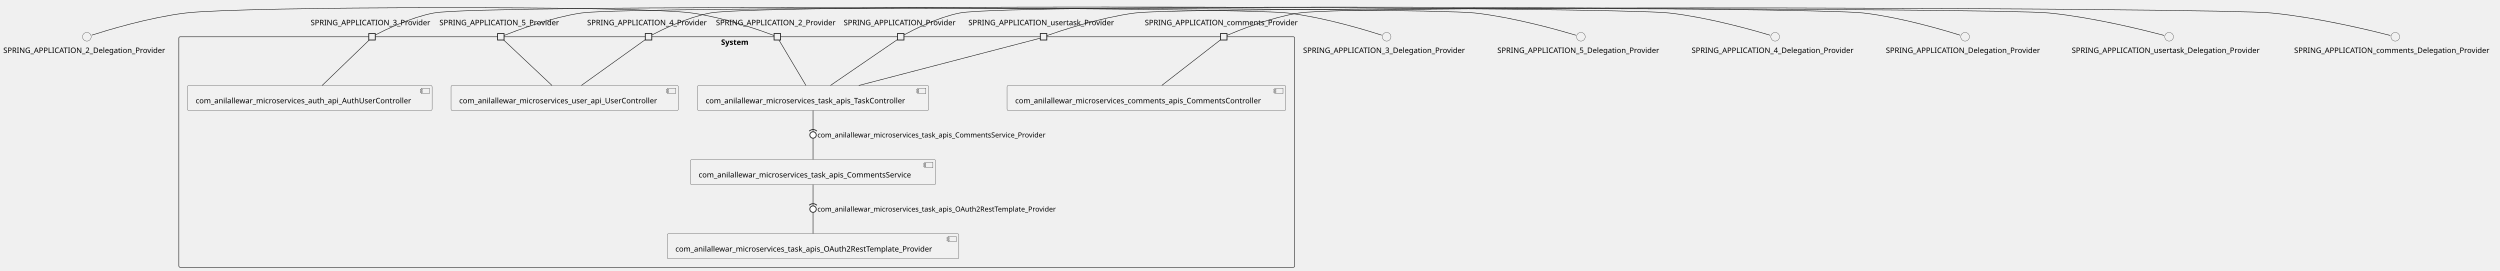
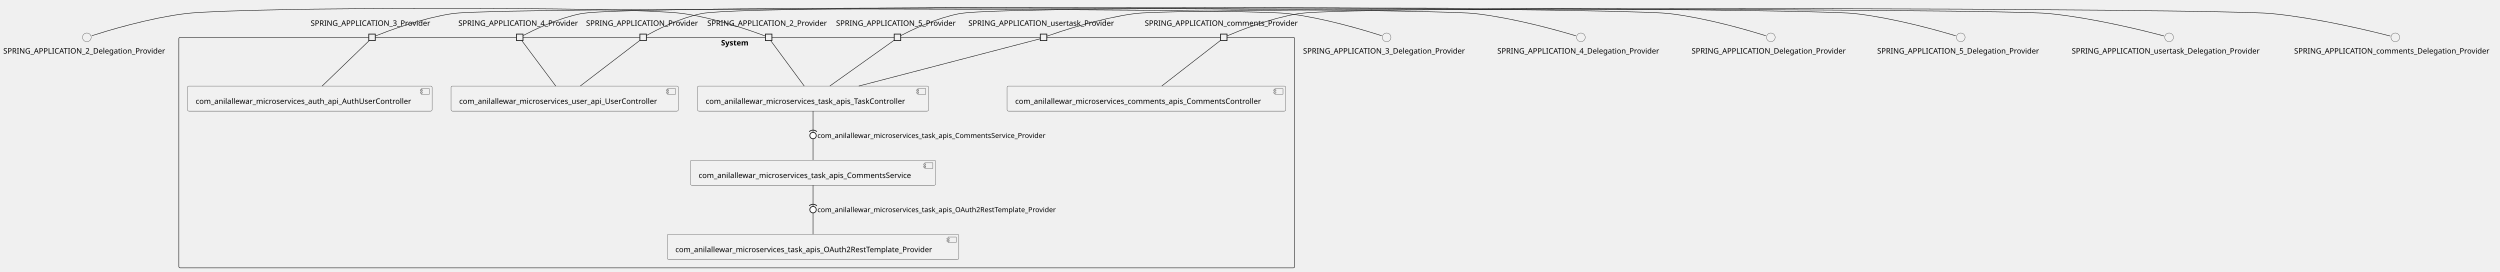
- <svg xmlns="http://www.w3.org/2000/svg" xmlns:xlink="http://www.w3.org/1999/xlink" contentStyleType="text/css" height="499px" preserveAspectRatio="none" style="width:4620px;height:499px;background:#FFFFFF;" version="1.1" viewBox="0 0 4620 499" width="4620px" zoomAndPan="magnify">
+ <svg xmlns="http://www.w3.org/2000/svg" xmlns:xlink="http://www.w3.org/1999/xlink" contentStyleType="text/css" height="501px" preserveAspectRatio="none" style="width:4620px;height:501px;background:#FFFFFF;" version="1.1" viewBox="0 0 4620 501" width="4620px" zoomAndPan="magnify">
  <defs />
  <g>
    <g id="cluster_System">
-       <rect fill="none" height="426" rx="2.5" ry="2.5" style="stroke:#181818;stroke-width:1.0;" width="2062" x="330.5" y="67.95" />
-       <text fill="#000000" font-family="sans-serif" font-size="14" font-weight="bold" lengthAdjust="spacing" textLength="58" x="1332.5" y="82.945">System</text>
+       <rect fill="none" height="426" rx="2.5" ry="2.5" style="stroke:#181818;stroke-width:1.0;" width="2062" x="330.5" y="69.01" />
+       <text fill="#000000" font-family="sans-serif" font-size="14" font-weight="bold" lengthAdjust="spacing" textLength="58" x="1332.5" y="84.005">System</text>
    </g>
    <g id="elem_com_anilallewar_microservices_auth_api_AuthUserController">
-       <a href="anilallewar-microservices-basics-spring-boot.repository#_PHVFKnF3Ee-v4fqPmA0TTg" target="_top" title="anilallewar-microservices-basics-spring-boot.repository#_PHVFKnF3Ee-v4fqPmA0TTg" xlink:actuate="onRequest" xlink:href="anilallewar-microservices-basics-spring-boot.repository#_PHVFKnF3Ee-v4fqPmA0TTg" xlink:show="new" xlink:title="anilallewar-microservices-basics-spring-boot.repository#_PHVFKnF3Ee-v4fqPmA0TTg" xlink:type="simple">
-         <rect fill="#F1F1F1" height="46.297" rx="2.5" ry="2.5" style="stroke:#181818;stroke-width:0.5;" width="452" x="346.5" y="157.95" />
-         <rect fill="#F1F1F1" height="10" style="stroke:#181818;stroke-width:0.5;" width="15" x="778.5" y="162.95" />
-         <rect fill="#F1F1F1" height="2" style="stroke:#181818;stroke-width:0.5;" width="4" x="776.5" y="164.95" />
-         <rect fill="#F1F1F1" height="2" style="stroke:#181818;stroke-width:0.5;" width="4" x="776.5" y="168.95" />
-         <text fill="#000000" font-family="sans-serif" font-size="14" lengthAdjust="spacing" textLength="412" x="361.5" y="190.945">com_anilallewar_microservices_auth_api_AuthUserController</text>
+       <a href="anilallewar-microservices-basics-spring-boot.repository#_GYaa6HJAEe-6VpydTT00jw" target="_top" title="anilallewar-microservices-basics-spring-boot.repository#_GYaa6HJAEe-6VpydTT00jw" xlink:actuate="onRequest" xlink:href="anilallewar-microservices-basics-spring-boot.repository#_GYaa6HJAEe-6VpydTT00jw" xlink:show="new" xlink:title="anilallewar-microservices-basics-spring-boot.repository#_GYaa6HJAEe-6VpydTT00jw" xlink:type="simple">
+         <rect fill="#F1F1F1" height="46.297" rx="2.5" ry="2.5" style="stroke:#181818;stroke-width:0.5;" width="452" x="346.5" y="159.01" />
+         <rect fill="#F1F1F1" height="10" style="stroke:#181818;stroke-width:0.5;" width="15" x="778.5" y="164.01" />
+         <rect fill="#F1F1F1" height="2" style="stroke:#181818;stroke-width:0.5;" width="4" x="776.5" y="166.01" />
+         <rect fill="#F1F1F1" height="2" style="stroke:#181818;stroke-width:0.5;" width="4" x="776.5" y="170.01" />
+         <text fill="#000000" font-family="sans-serif" font-size="14" lengthAdjust="spacing" textLength="412" x="361.5" y="192.005">com_anilallewar_microservices_auth_api_AuthUserController</text>
      </a>
    </g>
    <g id="elem_com_anilallewar_microservices_comments_apis_CommentsController">
-       <a href="anilallewar-microservices-basics-spring-boot.repository#_PHVFKnF3Ee-v4fqPmA0TTg" target="_top" title="anilallewar-microservices-basics-spring-boot.repository#_PHVFKnF3Ee-v4fqPmA0TTg" xlink:actuate="onRequest" xlink:href="anilallewar-microservices-basics-spring-boot.repository#_PHVFKnF3Ee-v4fqPmA0TTg" xlink:show="new" xlink:title="anilallewar-microservices-basics-spring-boot.repository#_PHVFKnF3Ee-v4fqPmA0TTg" xlink:type="simple">
-         <rect fill="#F1F1F1" height="46.297" rx="2.5" ry="2.5" style="stroke:#181818;stroke-width:0.5;" width="515" x="1861" y="157.95" />
-         <rect fill="#F1F1F1" height="10" style="stroke:#181818;stroke-width:0.5;" width="15" x="2356" y="162.95" />
-         <rect fill="#F1F1F1" height="2" style="stroke:#181818;stroke-width:0.5;" width="4" x="2354" y="164.95" />
-         <rect fill="#F1F1F1" height="2" style="stroke:#181818;stroke-width:0.5;" width="4" x="2354" y="168.95" />
-         <text fill="#000000" font-family="sans-serif" font-size="14" lengthAdjust="spacing" textLength="475" x="1876" y="190.945">com_anilallewar_microservices_comments_apis_CommentsController</text>
+       <a href="anilallewar-microservices-basics-spring-boot.repository#_GYaa6HJAEe-6VpydTT00jw" target="_top" title="anilallewar-microservices-basics-spring-boot.repository#_GYaa6HJAEe-6VpydTT00jw" xlink:actuate="onRequest" xlink:href="anilallewar-microservices-basics-spring-boot.repository#_GYaa6HJAEe-6VpydTT00jw" xlink:show="new" xlink:title="anilallewar-microservices-basics-spring-boot.repository#_GYaa6HJAEe-6VpydTT00jw" xlink:type="simple">
+         <rect fill="#F1F1F1" height="46.297" rx="2.5" ry="2.5" style="stroke:#181818;stroke-width:0.5;" width="515" x="1861" y="159.01" />
+         <rect fill="#F1F1F1" height="10" style="stroke:#181818;stroke-width:0.5;" width="15" x="2356" y="164.01" />
+         <rect fill="#F1F1F1" height="2" style="stroke:#181818;stroke-width:0.5;" width="4" x="2354" y="166.01" />
+         <rect fill="#F1F1F1" height="2" style="stroke:#181818;stroke-width:0.5;" width="4" x="2354" y="170.01" />
+         <text fill="#000000" font-family="sans-serif" font-size="14" lengthAdjust="spacing" textLength="475" x="1876" y="192.005">com_anilallewar_microservices_comments_apis_CommentsController</text>
      </a>
    </g>
    <g id="elem_com_anilallewar_microservices_task_apis_CommentsService">
-       <a href="anilallewar-microservices-basics-spring-boot.repository#_PHVFKnF3Ee-v4fqPmA0TTg" target="_top" title="anilallewar-microservices-basics-spring-boot.repository#_PHVFKnF3Ee-v4fqPmA0TTg" xlink:actuate="onRequest" xlink:href="anilallewar-microservices-basics-spring-boot.repository#_PHVFKnF3Ee-v4fqPmA0TTg" xlink:show="new" xlink:title="anilallewar-microservices-basics-spring-boot.repository#_PHVFKnF3Ee-v4fqPmA0TTg" xlink:type="simple">
-         <rect fill="#F1F1F1" height="46.297" rx="2.5" ry="2.5" style="stroke:#181818;stroke-width:0.5;" width="453" x="1276" y="294.95" />
-         <rect fill="#F1F1F1" height="10" style="stroke:#181818;stroke-width:0.5;" width="15" x="1709" y="299.95" />
-         <rect fill="#F1F1F1" height="2" style="stroke:#181818;stroke-width:0.5;" width="4" x="1707" y="301.95" />
-         <rect fill="#F1F1F1" height="2" style="stroke:#181818;stroke-width:0.5;" width="4" x="1707" y="305.95" />
-         <text fill="#000000" font-family="sans-serif" font-size="14" lengthAdjust="spacing" textLength="413" x="1291" y="327.945">com_anilallewar_microservices_task_apis_CommentsService</text>
+       <a href="anilallewar-microservices-basics-spring-boot.repository#_GYaa6HJAEe-6VpydTT00jw" target="_top" title="anilallewar-microservices-basics-spring-boot.repository#_GYaa6HJAEe-6VpydTT00jw" xlink:actuate="onRequest" xlink:href="anilallewar-microservices-basics-spring-boot.repository#_GYaa6HJAEe-6VpydTT00jw" xlink:show="new" xlink:title="anilallewar-microservices-basics-spring-boot.repository#_GYaa6HJAEe-6VpydTT00jw" xlink:type="simple">
+         <rect fill="#F1F1F1" height="46.297" rx="2.5" ry="2.5" style="stroke:#181818;stroke-width:0.5;" width="453" x="1276" y="296.01" />
+         <rect fill="#F1F1F1" height="10" style="stroke:#181818;stroke-width:0.5;" width="15" x="1709" y="301.01" />
+         <rect fill="#F1F1F1" height="2" style="stroke:#181818;stroke-width:0.5;" width="4" x="1707" y="303.01" />
+         <rect fill="#F1F1F1" height="2" style="stroke:#181818;stroke-width:0.5;" width="4" x="1707" y="307.01" />
+         <text fill="#000000" font-family="sans-serif" font-size="14" lengthAdjust="spacing" textLength="413" x="1291" y="329.005">com_anilallewar_microservices_task_apis_CommentsService</text>
      </a>
    </g>
    <g id="elem_com_anilallewar_microservices_task_apis_OAuth2RestTemplate_Provider">
-       <a href="anilallewar-microservices-basics-spring-boot.repository#_PHVFKnF3Ee-v4fqPmA0TTg" target="_top" title="anilallewar-microservices-basics-spring-boot.repository#_PHVFKnF3Ee-v4fqPmA0TTg" xlink:actuate="onRequest" xlink:href="anilallewar-microservices-basics-spring-boot.repository#_PHVFKnF3Ee-v4fqPmA0TTg" xlink:show="new" xlink:title="anilallewar-microservices-basics-spring-boot.repository#_PHVFKnF3Ee-v4fqPmA0TTg" xlink:type="simple">
-         <rect fill="#F1F1F1" height="46.297" rx="2.5" ry="2.5" style="stroke:#181818;stroke-width:0.5;" width="539" x="1233" y="431.95" />
-         <rect fill="#F1F1F1" height="10" style="stroke:#181818;stroke-width:0.5;" width="15" x="1752" y="436.95" />
-         <rect fill="#F1F1F1" height="2" style="stroke:#181818;stroke-width:0.5;" width="4" x="1750" y="438.95" />
-         <rect fill="#F1F1F1" height="2" style="stroke:#181818;stroke-width:0.5;" width="4" x="1750" y="442.95" />
-         <text fill="#000000" font-family="sans-serif" font-size="14" lengthAdjust="spacing" textLength="499" x="1248" y="464.945">com_anilallewar_microservices_task_apis_OAuth2RestTemplate_Provider</text>
+       <a href="anilallewar-microservices-basics-spring-boot.repository#_GYaa6HJAEe-6VpydTT00jw" target="_top" title="anilallewar-microservices-basics-spring-boot.repository#_GYaa6HJAEe-6VpydTT00jw" xlink:actuate="onRequest" xlink:href="anilallewar-microservices-basics-spring-boot.repository#_GYaa6HJAEe-6VpydTT00jw" xlink:show="new" xlink:title="anilallewar-microservices-basics-spring-boot.repository#_GYaa6HJAEe-6VpydTT00jw" xlink:type="simple">
+         <rect fill="#F1F1F1" height="46.297" rx="2.5" ry="2.5" style="stroke:#181818;stroke-width:0.5;" width="539" x="1233" y="433.01" />
+         <rect fill="#F1F1F1" height="10" style="stroke:#181818;stroke-width:0.5;" width="15" x="1752" y="438.01" />
+         <rect fill="#F1F1F1" height="2" style="stroke:#181818;stroke-width:0.5;" width="4" x="1750" y="440.01" />
+         <rect fill="#F1F1F1" height="2" style="stroke:#181818;stroke-width:0.5;" width="4" x="1750" y="444.01" />
+         <text fill="#000000" font-family="sans-serif" font-size="14" lengthAdjust="spacing" textLength="499" x="1248" y="466.005">com_anilallewar_microservices_task_apis_OAuth2RestTemplate_Provider</text>
      </a>
    </g>
    <g id="elem_com_anilallewar_microservices_task_apis_TaskController">
-       <a href="anilallewar-microservices-basics-spring-boot.repository#_PHVFKnF3Ee-v4fqPmA0TTg" target="_top" title="anilallewar-microservices-basics-spring-boot.repository#_PHVFKnF3Ee-v4fqPmA0TTg" xlink:actuate="onRequest" xlink:href="anilallewar-microservices-basics-spring-boot.repository#_PHVFKnF3Ee-v4fqPmA0TTg" xlink:show="new" xlink:title="anilallewar-microservices-basics-spring-boot.repository#_PHVFKnF3Ee-v4fqPmA0TTg" xlink:type="simple">
-         <rect fill="#F1F1F1" height="46.297" rx="2.5" ry="2.5" style="stroke:#181818;stroke-width:0.5;" width="427" x="1289" y="157.95" />
-         <rect fill="#F1F1F1" height="10" style="stroke:#181818;stroke-width:0.5;" width="15" x="1696" y="162.95" />
-         <rect fill="#F1F1F1" height="2" style="stroke:#181818;stroke-width:0.5;" width="4" x="1694" y="164.95" />
-         <rect fill="#F1F1F1" height="2" style="stroke:#181818;stroke-width:0.5;" width="4" x="1694" y="168.95" />
-         <text fill="#000000" font-family="sans-serif" font-size="14" lengthAdjust="spacing" textLength="387" x="1304" y="190.945">com_anilallewar_microservices_task_apis_TaskController</text>
+       <a href="anilallewar-microservices-basics-spring-boot.repository#_GYaa6HJAEe-6VpydTT00jw" target="_top" title="anilallewar-microservices-basics-spring-boot.repository#_GYaa6HJAEe-6VpydTT00jw" xlink:actuate="onRequest" xlink:href="anilallewar-microservices-basics-spring-boot.repository#_GYaa6HJAEe-6VpydTT00jw" xlink:show="new" xlink:title="anilallewar-microservices-basics-spring-boot.repository#_GYaa6HJAEe-6VpydTT00jw" xlink:type="simple">
+         <rect fill="#F1F1F1" height="46.297" rx="2.5" ry="2.5" style="stroke:#181818;stroke-width:0.5;" width="427" x="1289" y="159.01" />
+         <rect fill="#F1F1F1" height="10" style="stroke:#181818;stroke-width:0.5;" width="15" x="1696" y="164.01" />
+         <rect fill="#F1F1F1" height="2" style="stroke:#181818;stroke-width:0.5;" width="4" x="1694" y="166.01" />
+         <rect fill="#F1F1F1" height="2" style="stroke:#181818;stroke-width:0.5;" width="4" x="1694" y="170.01" />
+         <text fill="#000000" font-family="sans-serif" font-size="14" lengthAdjust="spacing" textLength="387" x="1304" y="192.005">com_anilallewar_microservices_task_apis_TaskController</text>
      </a>
    </g>
    <g id="elem_com_anilallewar_microservices_user_api_UserController">
-       <a href="anilallewar-microservices-basics-spring-boot.repository#_PHVFKnF3Ee-v4fqPmA0TTg" target="_top" title="anilallewar-microservices-basics-spring-boot.repository#_PHVFKnF3Ee-v4fqPmA0TTg" xlink:actuate="onRequest" xlink:href="anilallewar-microservices-basics-spring-boot.repository#_PHVFKnF3Ee-v4fqPmA0TTg" xlink:show="new" xlink:title="anilallewar-microservices-basics-spring-boot.repository#_PHVFKnF3Ee-v4fqPmA0TTg" xlink:type="simple">
-         <rect fill="#F1F1F1" height="46.297" rx="2.5" ry="2.5" style="stroke:#181818;stroke-width:0.5;" width="420" x="833.5" y="157.95" />
-         <rect fill="#F1F1F1" height="10" style="stroke:#181818;stroke-width:0.5;" width="15" x="1233.5" y="162.95" />
-         <rect fill="#F1F1F1" height="2" style="stroke:#181818;stroke-width:0.5;" width="4" x="1231.5" y="164.95" />
-         <rect fill="#F1F1F1" height="2" style="stroke:#181818;stroke-width:0.5;" width="4" x="1231.5" y="168.95" />
-         <text fill="#000000" font-family="sans-serif" font-size="14" lengthAdjust="spacing" textLength="380" x="848.5" y="190.945">com_anilallewar_microservices_user_api_UserController</text>
+       <a href="anilallewar-microservices-basics-spring-boot.repository#_GYaa6HJAEe-6VpydTT00jw" target="_top" title="anilallewar-microservices-basics-spring-boot.repository#_GYaa6HJAEe-6VpydTT00jw" xlink:actuate="onRequest" xlink:href="anilallewar-microservices-basics-spring-boot.repository#_GYaa6HJAEe-6VpydTT00jw" xlink:show="new" xlink:title="anilallewar-microservices-basics-spring-boot.repository#_GYaa6HJAEe-6VpydTT00jw" xlink:type="simple">
+         <rect fill="#F1F1F1" height="46.297" rx="2.5" ry="2.5" style="stroke:#181818;stroke-width:0.5;" width="420" x="833.5" y="159.01" />
+         <rect fill="#F1F1F1" height="10" style="stroke:#181818;stroke-width:0.5;" width="15" x="1233.5" y="164.01" />
+         <rect fill="#F1F1F1" height="2" style="stroke:#181818;stroke-width:0.5;" width="4" x="1231.5" y="166.01" />
+         <rect fill="#F1F1F1" height="2" style="stroke:#181818;stroke-width:0.5;" width="4" x="1231.5" y="170.01" />
+         <text fill="#000000" font-family="sans-serif" font-size="14" lengthAdjust="spacing" textLength="380" x="848.5" y="192.005">com_anilallewar_microservices_user_api_UserController</text>
      </a>
    </g>
-     <text fill="#000000" font-family="sans-serif" font-size="14" lengthAdjust="spacing" textLength="227" x="1323" y="46.648">SPRING_APPLICATION_2_Provider</text>
-     <rect fill="#F1F1F1" height="12" style="stroke:#181818;stroke-width:1.5;" width="12" x="1430.5" y="61.95" />
-     <text fill="#000000" font-family="sans-serif" font-size="14" lengthAdjust="spacing" textLength="227" x="574" y="46.648">SPRING_APPLICATION_3_Provider</text>
-     <rect fill="#F1F1F1" height="12" style="stroke:#181818;stroke-width:1.5;" width="12" x="681.5" y="61.95" />
-     <text fill="#000000" font-family="sans-serif" font-size="14" lengthAdjust="spacing" textLength="227" x="1085" y="46.648">SPRING_APPLICATION_4_Provider</text>
-     <rect fill="#F1F1F1" height="12" style="stroke:#181818;stroke-width:1.5;" width="12" x="1192.5" y="61.95" />
-     <text fill="#000000" font-family="sans-serif" font-size="14" lengthAdjust="spacing" textLength="227" x="812" y="46.648">SPRING_APPLICATION_5_Provider</text>
-     <rect fill="#F1F1F1" height="12" style="stroke:#181818;stroke-width:1.5;" width="12" x="919.5" y="61.95" />
-     <text fill="#000000" font-family="sans-serif" font-size="14" lengthAdjust="spacing" textLength="211" x="1559" y="46.648">SPRING_APPLICATION_Provider</text>
-     <rect fill="#F1F1F1" height="12" style="stroke:#181818;stroke-width:1.5;" width="12" x="1658.5" y="61.95" />
-     <text fill="#000000" font-family="sans-serif" font-size="14" lengthAdjust="spacing" textLength="292" x="2115.5" y="46.648">SPRING_APPLICATION_comments_Provider</text>
-     <rect fill="#F1F1F1" height="12" style="stroke:#181818;stroke-width:1.5;" width="12" x="2255.5" y="61.95" />
-     <text fill="#000000" font-family="sans-serif" font-size="14" lengthAdjust="spacing" textLength="278" x="1789.5" y="46.648">SPRING_APPLICATION_usertask_Provider</text>
-     <rect fill="#F1F1F1" height="12" style="stroke:#181818;stroke-width:1.5;" width="12" x="1922.5" y="61.95" />
+     <text fill="#000000" font-family="sans-serif" font-size="14" lengthAdjust="spacing" textLength="227" x="1307" y="47.708">SPRING_APPLICATION_2_Provider</text>
+     <rect fill="#F1F1F1" height="12" style="stroke:#181818;stroke-width:1.5;" width="12" x="1414.5" y="63.01" />
+     <text fill="#000000" font-family="sans-serif" font-size="14" lengthAdjust="spacing" textLength="227" x="574" y="47.708">SPRING_APPLICATION_3_Provider</text>
+     <rect fill="#F1F1F1" height="12" style="stroke:#181818;stroke-width:1.5;" width="12" x="681.5" y="63.01" />
+     <text fill="#000000" font-family="sans-serif" font-size="14" lengthAdjust="spacing" textLength="227" x="847" y="47.708">SPRING_APPLICATION_4_Provider</text>
+     <rect fill="#F1F1F1" height="12" style="stroke:#181818;stroke-width:1.5;" width="12" x="954.5" y="63.01" />
+     <text fill="#000000" font-family="sans-serif" font-size="14" lengthAdjust="spacing" textLength="227" x="1545" y="47.708">SPRING_APPLICATION_5_Provider</text>
+     <rect fill="#F1F1F1" height="12" style="stroke:#181818;stroke-width:1.5;" width="12" x="1652.5" y="63.01" />
+     <text fill="#000000" font-family="sans-serif" font-size="14" lengthAdjust="spacing" textLength="211" x="1083" y="47.708">SPRING_APPLICATION_Provider</text>
+     <rect fill="#F1F1F1" height="12" style="stroke:#181818;stroke-width:1.5;" width="12" x="1182.5" y="63.01" />
+     <text fill="#000000" font-family="sans-serif" font-size="14" lengthAdjust="spacing" textLength="292" x="2115.5" y="47.708">SPRING_APPLICATION_comments_Provider</text>
+     <rect fill="#F1F1F1" height="12" style="stroke:#181818;stroke-width:1.5;" width="12" x="2255.5" y="63.01" />
+     <text fill="#000000" font-family="sans-serif" font-size="14" lengthAdjust="spacing" textLength="278" x="1789.5" y="47.708">SPRING_APPLICATION_usertask_Provider</text>
+     <rect fill="#F1F1F1" height="12" style="stroke:#181818;stroke-width:1.5;" width="12" x="1922.5" y="63.01" />
    <g id="elem_SPRING_APPLICATION_2_Delegation_Provider">
-       <ellipse cx="160.5" cy="67.95" fill="#F1F1F1" rx="8" ry="8" style="stroke:#181818;stroke-width:0.5;" />
-       <text fill="#000000" font-family="sans-serif" font-size="14" lengthAdjust="spacing" textLength="309" x="6" y="97.945">SPRING_APPLICATION_2_Delegation_Provider</text>
+       <ellipse cx="160.5" cy="69.01" fill="#F1F1F1" rx="8" ry="8" style="stroke:#181818;stroke-width:0.5;" />
+       <text fill="#000000" font-family="sans-serif" font-size="14" lengthAdjust="spacing" textLength="309" x="6" y="99.005">SPRING_APPLICATION_2_Delegation_Provider</text>
    </g>
    <g id="elem_SPRING_APPLICATION_3_Delegation_Provider">
-       <ellipse cx="2562.5" cy="67.95" fill="#F1F1F1" rx="8" ry="8" style="stroke:#181818;stroke-width:0.5;" />
-       <text fill="#000000" font-family="sans-serif" font-size="14" lengthAdjust="spacing" textLength="309" x="2408" y="97.945">SPRING_APPLICATION_3_Delegation_Provider</text>
+       <ellipse cx="2562.5" cy="69.01" fill="#F1F1F1" rx="8" ry="8" style="stroke:#181818;stroke-width:0.5;" />
+       <text fill="#000000" font-family="sans-serif" font-size="14" lengthAdjust="spacing" textLength="309" x="2408" y="99.005">SPRING_APPLICATION_3_Delegation_Provider</text>
    </g>
    <g id="elem_SPRING_APPLICATION_4_Delegation_Provider">
-       <ellipse cx="3280.5" cy="67.95" fill="#F1F1F1" rx="8" ry="8" style="stroke:#181818;stroke-width:0.5;" />
-       <text fill="#000000" font-family="sans-serif" font-size="14" lengthAdjust="spacing" textLength="309" x="3126" y="97.945">SPRING_APPLICATION_4_Delegation_Provider</text>
+       <ellipse cx="2921.5" cy="69.01" fill="#F1F1F1" rx="8" ry="8" style="stroke:#181818;stroke-width:0.5;" />
+       <text fill="#000000" font-family="sans-serif" font-size="14" lengthAdjust="spacing" textLength="309" x="2767" y="99.005">SPRING_APPLICATION_4_Delegation_Provider</text>
    </g>
    <g id="elem_SPRING_APPLICATION_5_Delegation_Provider">
-       <ellipse cx="2921.5" cy="67.95" fill="#F1F1F1" rx="8" ry="8" style="stroke:#181818;stroke-width:0.5;" />
-       <text fill="#000000" font-family="sans-serif" font-size="14" lengthAdjust="spacing" textLength="309" x="2767" y="97.945">SPRING_APPLICATION_5_Delegation_Provider</text>
+       <ellipse cx="3623.5" cy="69.01" fill="#F1F1F1" rx="8" ry="8" style="stroke:#181818;stroke-width:0.5;" />
+       <text fill="#000000" font-family="sans-serif" font-size="14" lengthAdjust="spacing" textLength="309" x="3469" y="99.005">SPRING_APPLICATION_5_Delegation_Provider</text>
    </g>
    <g id="elem_SPRING_APPLICATION_Delegation_Provider">
-       <ellipse cx="3631.5" cy="67.95" fill="#F1F1F1" rx="8" ry="8" style="stroke:#181818;stroke-width:0.5;" />
-       <text fill="#000000" font-family="sans-serif" font-size="14" lengthAdjust="spacing" textLength="293" x="3485" y="97.945">SPRING_APPLICATION_Delegation_Provider</text>
+       <ellipse cx="3272.5" cy="69.01" fill="#F1F1F1" rx="8" ry="8" style="stroke:#181818;stroke-width:0.5;" />
+       <text fill="#000000" font-family="sans-serif" font-size="14" lengthAdjust="spacing" textLength="293" x="3126" y="99.005">SPRING_APPLICATION_Delegation_Provider</text>
    </g>
    <g id="elem_SPRING_APPLICATION_comments_Delegation_Provider">
-       <ellipse cx="4426.5" cy="67.95" fill="#F1F1F1" rx="8" ry="8" style="stroke:#181818;stroke-width:0.5;" />
-       <text fill="#000000" font-family="sans-serif" font-size="14" lengthAdjust="spacing" textLength="374" x="4239.5" y="97.945">SPRING_APPLICATION_comments_Delegation_Provider</text>
+       <ellipse cx="4426.5" cy="69.01" fill="#F1F1F1" rx="8" ry="8" style="stroke:#181818;stroke-width:0.5;" />
+       <text fill="#000000" font-family="sans-serif" font-size="14" lengthAdjust="spacing" textLength="374" x="4239.5" y="99.005">SPRING_APPLICATION_comments_Delegation_Provider</text>
    </g>
    <g id="elem_SPRING_APPLICATION_usertask_Delegation_Provider">
-       <ellipse cx="4008.5" cy="67.95" fill="#F1F1F1" rx="8" ry="8" style="stroke:#181818;stroke-width:0.5;" />
-       <text fill="#000000" font-family="sans-serif" font-size="14" lengthAdjust="spacing" textLength="360" x="3828.5" y="97.945">SPRING_APPLICATION_usertask_Delegation_Provider</text>
+       <ellipse cx="4008.5" cy="69.01" fill="#F1F1F1" rx="8" ry="8" style="stroke:#181818;stroke-width:0.5;" />
+       <text fill="#000000" font-family="sans-serif" font-size="14" lengthAdjust="spacing" textLength="360" x="3828.5" y="99.005">SPRING_APPLICATION_usertask_Delegation_Provider</text>
    </g>
    <g id="link_SPRING_APPLICATION_2_Delegation_Provider_SPRING_APPLICATION_2_Provider">
-       <path d="M169.53,64.98 C195.97,56.46 275.68,32.03 344,23.95 C447.06,11.77 1175.17,9.94 1278,23.95 C1338.84,32.24 1409.28,57.64 1430.29,65.56 " fill="none" id="SPRING_APPLICATION_2_Delegation_Provider-SPRING_APPLICATION_2_Provider" style="stroke:#181818;stroke-width:1.0;" />
+       <path d="M169.53,66.04 C195.97,57.52 275.68,33.09 344,25.01 C445.29,13.04 1160.93,11.24 1262,25.01 C1322.84,33.3 1393.28,58.7 1414.29,66.62 " fill="none" id="SPRING_APPLICATION_2_Delegation_Provider-SPRING_APPLICATION_2_Provider" style="stroke:#181818;stroke-width:1.0;" />
    </g>
    <g id="link_SPRING_APPLICATION_2_Provider_com_anilallewar_microservices_task_apis_TaskController">
-       <path d="M1439.51,74.01 C1448.18,88.6 1473.64,131.41 1489.41,157.93 " fill="none" id="SPRING_APPLICATION_2_Provider-com_anilallewar_microservices_task_apis_TaskController" style="stroke:#181818;stroke-width:1.0;" />
+       <path d="M1424.24,75.07 C1435.01,89.66 1466.64,132.47 1486.23,158.99 " fill="none" id="SPRING_APPLICATION_2_Provider-com_anilallewar_microservices_task_apis_TaskController" style="stroke:#181818;stroke-width:1.0;" />
    </g>
    <g id="link_SPRING_APPLICATION_3_Delegation_Provider_SPRING_APPLICATION_3_Provider">
-       <path d="M2553.47,64.98 C2527.03,56.46 2447.32,32.03 2379,23.95 C2291.99,13.66 888.14,7.97 802,23.95 C758.66,31.99 710.55,55.8 693.72,64.61 " fill="none" id="SPRING_APPLICATION_3_Delegation_Provider-SPRING_APPLICATION_3_Provider" style="stroke:#181818;stroke-width:1.0;" />
+       <path d="M2553.47,66.04 C2527.03,57.52 2447.32,33.09 2379,25.01 C2293.93,14.95 921.79,12.79 837,25.01 C779.69,33.27 713.73,58.47 693.62,66.51 " fill="none" id="SPRING_APPLICATION_3_Delegation_Provider-SPRING_APPLICATION_3_Provider" style="stroke:#181818;stroke-width:1.0;" />
    </g>
    <g id="link_SPRING_APPLICATION_3_Provider_com_anilallewar_microservices_auth_api_AuthUserController">
-       <path d="M682.26,74.01 C667.14,88.6 622.79,131.41 595.31,157.93 " fill="none" id="SPRING_APPLICATION_3_Provider-com_anilallewar_microservices_auth_api_AuthUserController" style="stroke:#181818;stroke-width:1.0;" />
+       <path d="M682.26,75.07 C667.14,89.66 622.79,132.47 595.31,158.99 " fill="none" id="SPRING_APPLICATION_3_Provider-com_anilallewar_microservices_auth_api_AuthUserController" style="stroke:#181818;stroke-width:1.0;" />
    </g>
    <g id="link_SPRING_APPLICATION_4_Delegation_Provider_SPRING_APPLICATION_4_Provider">
-       <path d="M3271.22,65.1 C3243.27,56.69 3157.32,32.06 3084,23.95 C2986.21,13.14 1409.74,6 1313,23.95 C1269.66,31.99 1221.55,55.8 1204.72,64.61 " fill="none" id="SPRING_APPLICATION_4_Delegation_Provider-SPRING_APPLICATION_4_Provider" style="stroke:#181818;stroke-width:1.0;" />
+       <path d="M2912.22,66.16 C2884.27,57.75 2798.32,33.12 2725,25.01 C2633.89,14.93 1165.13,8.29 1075,25.01 C1031.66,33.05 983.55,56.86 966.72,65.67 " fill="none" id="SPRING_APPLICATION_4_Delegation_Provider-SPRING_APPLICATION_4_Provider" style="stroke:#181818;stroke-width:1.0;" />
    </g>
    <g id="link_SPRING_APPLICATION_4_Provider_com_anilallewar_microservices_user_api_UserController">
-       <path d="M1192.23,73.44 C1172.69,87.43 1111.95,130.93 1074.41,157.81 " fill="none" id="SPRING_APPLICATION_4_Provider-com_anilallewar_microservices_user_api_UserController" style="stroke:#181818;stroke-width:1.0;" />
+       <path d="M964.28,75.07 C975.19,89.66 1007.2,132.47 1027.03,158.99 " fill="none" id="SPRING_APPLICATION_4_Provider-com_anilallewar_microservices_user_api_UserController" style="stroke:#181818;stroke-width:1.0;" />
    </g>
    <g id="link_SPRING_APPLICATION_5_Delegation_Provider_SPRING_APPLICATION_5_Provider">
-       <path d="M2912.22,65.1 C2884.27,56.69 2798.32,32.06 2725,23.95 C2633.89,13.87 1165.73,10.88 1075,23.95 C1017.69,32.21 951.73,57.41 931.62,65.45 " fill="none" id="SPRING_APPLICATION_5_Delegation_Provider-SPRING_APPLICATION_5_Provider" style="stroke:#181818;stroke-width:1.0;" />
+       <path d="M3614.22,66.16 C3586.27,57.75 3500.32,33.12 3427,25.01 C3335.72,14.92 1864.32,8.39 1774,25.01 C1730.1,33.09 1681.29,57.09 1664.53,65.8 " fill="none" id="SPRING_APPLICATION_5_Delegation_Provider-SPRING_APPLICATION_5_Provider" style="stroke:#181818;stroke-width:1.0;" />
    </g>
-     <g id="link_SPRING_APPLICATION_5_Provider_com_anilallewar_microservices_user_api_UserController">
-       <path d="M930.88,74.01 C946.39,88.6 991.89,131.41 1020.09,157.93 " fill="none" id="SPRING_APPLICATION_5_Provider-com_anilallewar_microservices_user_api_UserController" style="stroke:#181818;stroke-width:1.0;" />
+     <g id="link_SPRING_APPLICATION_5_Provider_com_anilallewar_microservices_task_apis_TaskController">
+       <path d="M1652.19,74.5 C1632.53,88.49 1571.4,131.99 1533.61,158.87 " fill="none" id="SPRING_APPLICATION_5_Provider-com_anilallewar_microservices_task_apis_TaskController" style="stroke:#181818;stroke-width:1.0;" />
    </g>
    <g id="link_SPRING_APPLICATION_Delegation_Provider_SPRING_APPLICATION_Provider">
-       <path d="M3622.22,64.98 C3595.04,56.46 3513.11,32.02 3443,23.95 C3350.89,13.34 1865.04,6.34 1774,23.95 C1732.56,31.96 1686.91,55.57 1670.66,64.49 " fill="none" id="SPRING_APPLICATION_Delegation_Provider-SPRING_APPLICATION_Provider" style="stroke:#181818;stroke-width:1.0;" />
+       <path d="M3263.22,66.04 C3236.04,57.52 3154.11,33.08 3084,25.01 C2985.37,13.65 1394.44,6 1297,25.01 C1255.9,33.03 1210.69,56.63 1194.6,65.55 " fill="none" id="SPRING_APPLICATION_Delegation_Provider-SPRING_APPLICATION_Provider" style="stroke:#181818;stroke-width:1.0;" />
    </g>
-     <g id="link_SPRING_APPLICATION_Provider_com_anilallewar_microservices_task_apis_TaskController">
-       <path d="M1658.35,73.17 C1638.35,86.87 1574.21,130.82 1534.72,157.87 " fill="none" id="SPRING_APPLICATION_Provider-com_anilallewar_microservices_task_apis_TaskController" style="stroke:#181818;stroke-width:1.0;" />
+     <g id="link_SPRING_APPLICATION_Provider_com_anilallewar_microservices_user_api_UserController">
+       <path d="M1182.27,74.78 C1163.62,89.05 1107.39,132.1 1072.49,158.81 " fill="none" id="SPRING_APPLICATION_Provider-com_anilallewar_microservices_user_api_UserController" style="stroke:#181818;stroke-width:1.0;" />
    </g>
    <g id="link_SPRING_APPLICATION_comments_Delegation_Provider_SPRING_APPLICATION_comments_Provider">
-       <path d="M4417.41,65.56 C4386.69,57.63 4283.83,32.2 4197,23.95 C4097.67,14.51 2499.62,8.77 2401,23.95 C2347.79,32.14 2287.04,56.94 2267.73,65.22 " fill="none" id="SPRING_APPLICATION_comments_Delegation_Provider-SPRING_APPLICATION_comments_Provider" style="stroke:#181818;stroke-width:1.0;" />
+       <path d="M4417.41,66.62 C4386.69,58.69 4283.83,33.26 4197,25.01 C4097.67,15.57 2499.62,9.83 2401,25.01 C2347.79,33.2 2287.04,58 2267.73,66.28 " fill="none" id="SPRING_APPLICATION_comments_Delegation_Provider-SPRING_APPLICATION_comments_Provider" style="stroke:#181818;stroke-width:1.0;" />
    </g>
    <g id="link_SPRING_APPLICATION_comments_Provider_com_anilallewar_microservices_comments_apis_CommentsController">
-       <path d="M2255.36,73.72 C2236.97,87.99 2181.51,131.04 2147.09,157.75 " fill="none" id="SPRING_APPLICATION_comments_Provider-com_anilallewar_microservices_comments_apis_CommentsController" style="stroke:#181818;stroke-width:1.0;" />
+       <path d="M2255.36,74.78 C2236.97,89.05 2181.51,132.1 2147.09,158.81 " fill="none" id="SPRING_APPLICATION_comments_Provider-com_anilallewar_microservices_comments_apis_CommentsController" style="stroke:#181818;stroke-width:1.0;" />
    </g>
    <g id="link_SPRING_APPLICATION_usertask_Delegation_Provider_SPRING_APPLICATION_usertask_Provider">
-       <path d="M3999.27,65.45 C3969,57.39 3869.86,32.16 3786,23.95 C3692.67,14.81 2191.02,12.07 2098,23.95 C2032.56,32.31 1956.27,58.11 1934.55,65.78 " fill="none" id="SPRING_APPLICATION_usertask_Delegation_Provider-SPRING_APPLICATION_usertask_Provider" style="stroke:#181818;stroke-width:1.0;" />
+       <path d="M3999.27,66.51 C3969,58.45 3869.86,33.22 3786,25.01 C3692.67,15.87 2191.02,13.13 2098,25.01 C2032.56,33.37 1956.27,59.17 1934.55,66.84 " fill="none" id="SPRING_APPLICATION_usertask_Delegation_Provider-SPRING_APPLICATION_usertask_Provider" style="stroke:#181818;stroke-width:1.0;" />
    </g>
    <g id="link_SPRING_APPLICATION_usertask_Provider_com_anilallewar_microservices_task_apis_TaskController">
-       <path d="M1922.48,70.52 C1886.63,79.86 1699.09,128.73 1587.1,157.91 " fill="none" id="SPRING_APPLICATION_usertask_Provider-com_anilallewar_microservices_task_apis_TaskController" style="stroke:#181818;stroke-width:1.0;" />
+       <path d="M1922.48,71.58 C1886.63,80.92 1699.09,129.79 1587.1,158.97 " fill="none" id="SPRING_APPLICATION_usertask_Provider-com_anilallewar_microservices_task_apis_TaskController" style="stroke:#181818;stroke-width:1.0;" />
    </g>
    <g id="link_com_anilallewar_microservices_task_apis_TaskController_com_anilallewar_microservices_task_apis_CommentsService">
-       <path d="M1502.5,204.24 C1502.5,229.26 1502.5,269.6 1502.5,294.62 " fill="none" id="com_anilallewar_microservices_task_apis_TaskController-com_anilallewar_microservices_task_apis_CommentsService" style="stroke:#181818;stroke-width:1.0;" />
-       <text fill="#000000" font-family="sans-serif" font-size="13" lengthAdjust="spacing" textLength="447" x="1510.5" y="254.017">com_anilallewar_microservices_task_apis_CommentsService_Provider</text>
-       <path d="M1509.571,242.359 A10,10 0 0 0 1495.429 242.359" fill="none" style="stroke:#181818;stroke-width:1.5;" />
-       <ellipse cx="1502.5" cy="249.43" fill="#FFFFFF" rx="6" ry="6" style="stroke:#181818;stroke-width:1.5;" />
+       <path d="M1502.5,205.3 C1502.5,230.32 1502.5,270.66 1502.5,295.68 " fill="none" id="com_anilallewar_microservices_task_apis_TaskController-com_anilallewar_microservices_task_apis_CommentsService" style="stroke:#181818;stroke-width:1.0;" />
+       <text fill="#000000" font-family="sans-serif" font-size="13" lengthAdjust="spacing" textLength="447" x="1510.5" y="255.077">com_anilallewar_microservices_task_apis_CommentsService_Provider</text>
+       <path d="M1509.571,243.419 A10,10 0 0 0 1495.429 243.419" fill="none" style="stroke:#181818;stroke-width:1.5;" />
+       <ellipse cx="1502.5" cy="250.49" fill="#FFFFFF" rx="6" ry="6" style="stroke:#181818;stroke-width:1.5;" />
    </g>
    <g id="link_com_anilallewar_microservices_task_apis_CommentsService_com_anilallewar_microservices_task_apis_OAuth2RestTemplate_Provider">
-       <path d="M1502.5,341.24 C1502.5,366.26 1502.5,406.6 1502.5,431.62 " fill="none" id="com_anilallewar_microservices_task_apis_CommentsService-com_anilallewar_microservices_task_apis_OAuth2RestTemplate_Provider" style="stroke:#181818;stroke-width:1.0;" />
-       <text fill="#000000" font-family="sans-serif" font-size="13" lengthAdjust="spacing" textLength="465" x="1510.5" y="391.017">com_anilallewar_microservices_task_apis_OAuth2RestTemplate_Provider</text>
-       <path d="M1509.571,379.359 A10,10 0 0 0 1495.429 379.359" fill="none" style="stroke:#181818;stroke-width:1.5;" />
-       <ellipse cx="1502.5" cy="386.43" fill="#FFFFFF" rx="6" ry="6" style="stroke:#181818;stroke-width:1.5;" />
+       <path d="M1502.5,342.3 C1502.5,367.32 1502.5,407.66 1502.5,432.68 " fill="none" id="com_anilallewar_microservices_task_apis_CommentsService-com_anilallewar_microservices_task_apis_OAuth2RestTemplate_Provider" style="stroke:#181818;stroke-width:1.0;" />
+       <text fill="#000000" font-family="sans-serif" font-size="13" lengthAdjust="spacing" textLength="465" x="1510.5" y="392.077">com_anilallewar_microservices_task_apis_OAuth2RestTemplate_Provider</text>
+       <path d="M1509.571,380.419 A10,10 0 0 0 1495.429 380.419" fill="none" style="stroke:#181818;stroke-width:1.5;" />
+       <ellipse cx="1502.5" cy="387.49" fill="#FFFFFF" rx="6" ry="6" style="stroke:#181818;stroke-width:1.5;" />
    </g>
  </g>
</svg>
